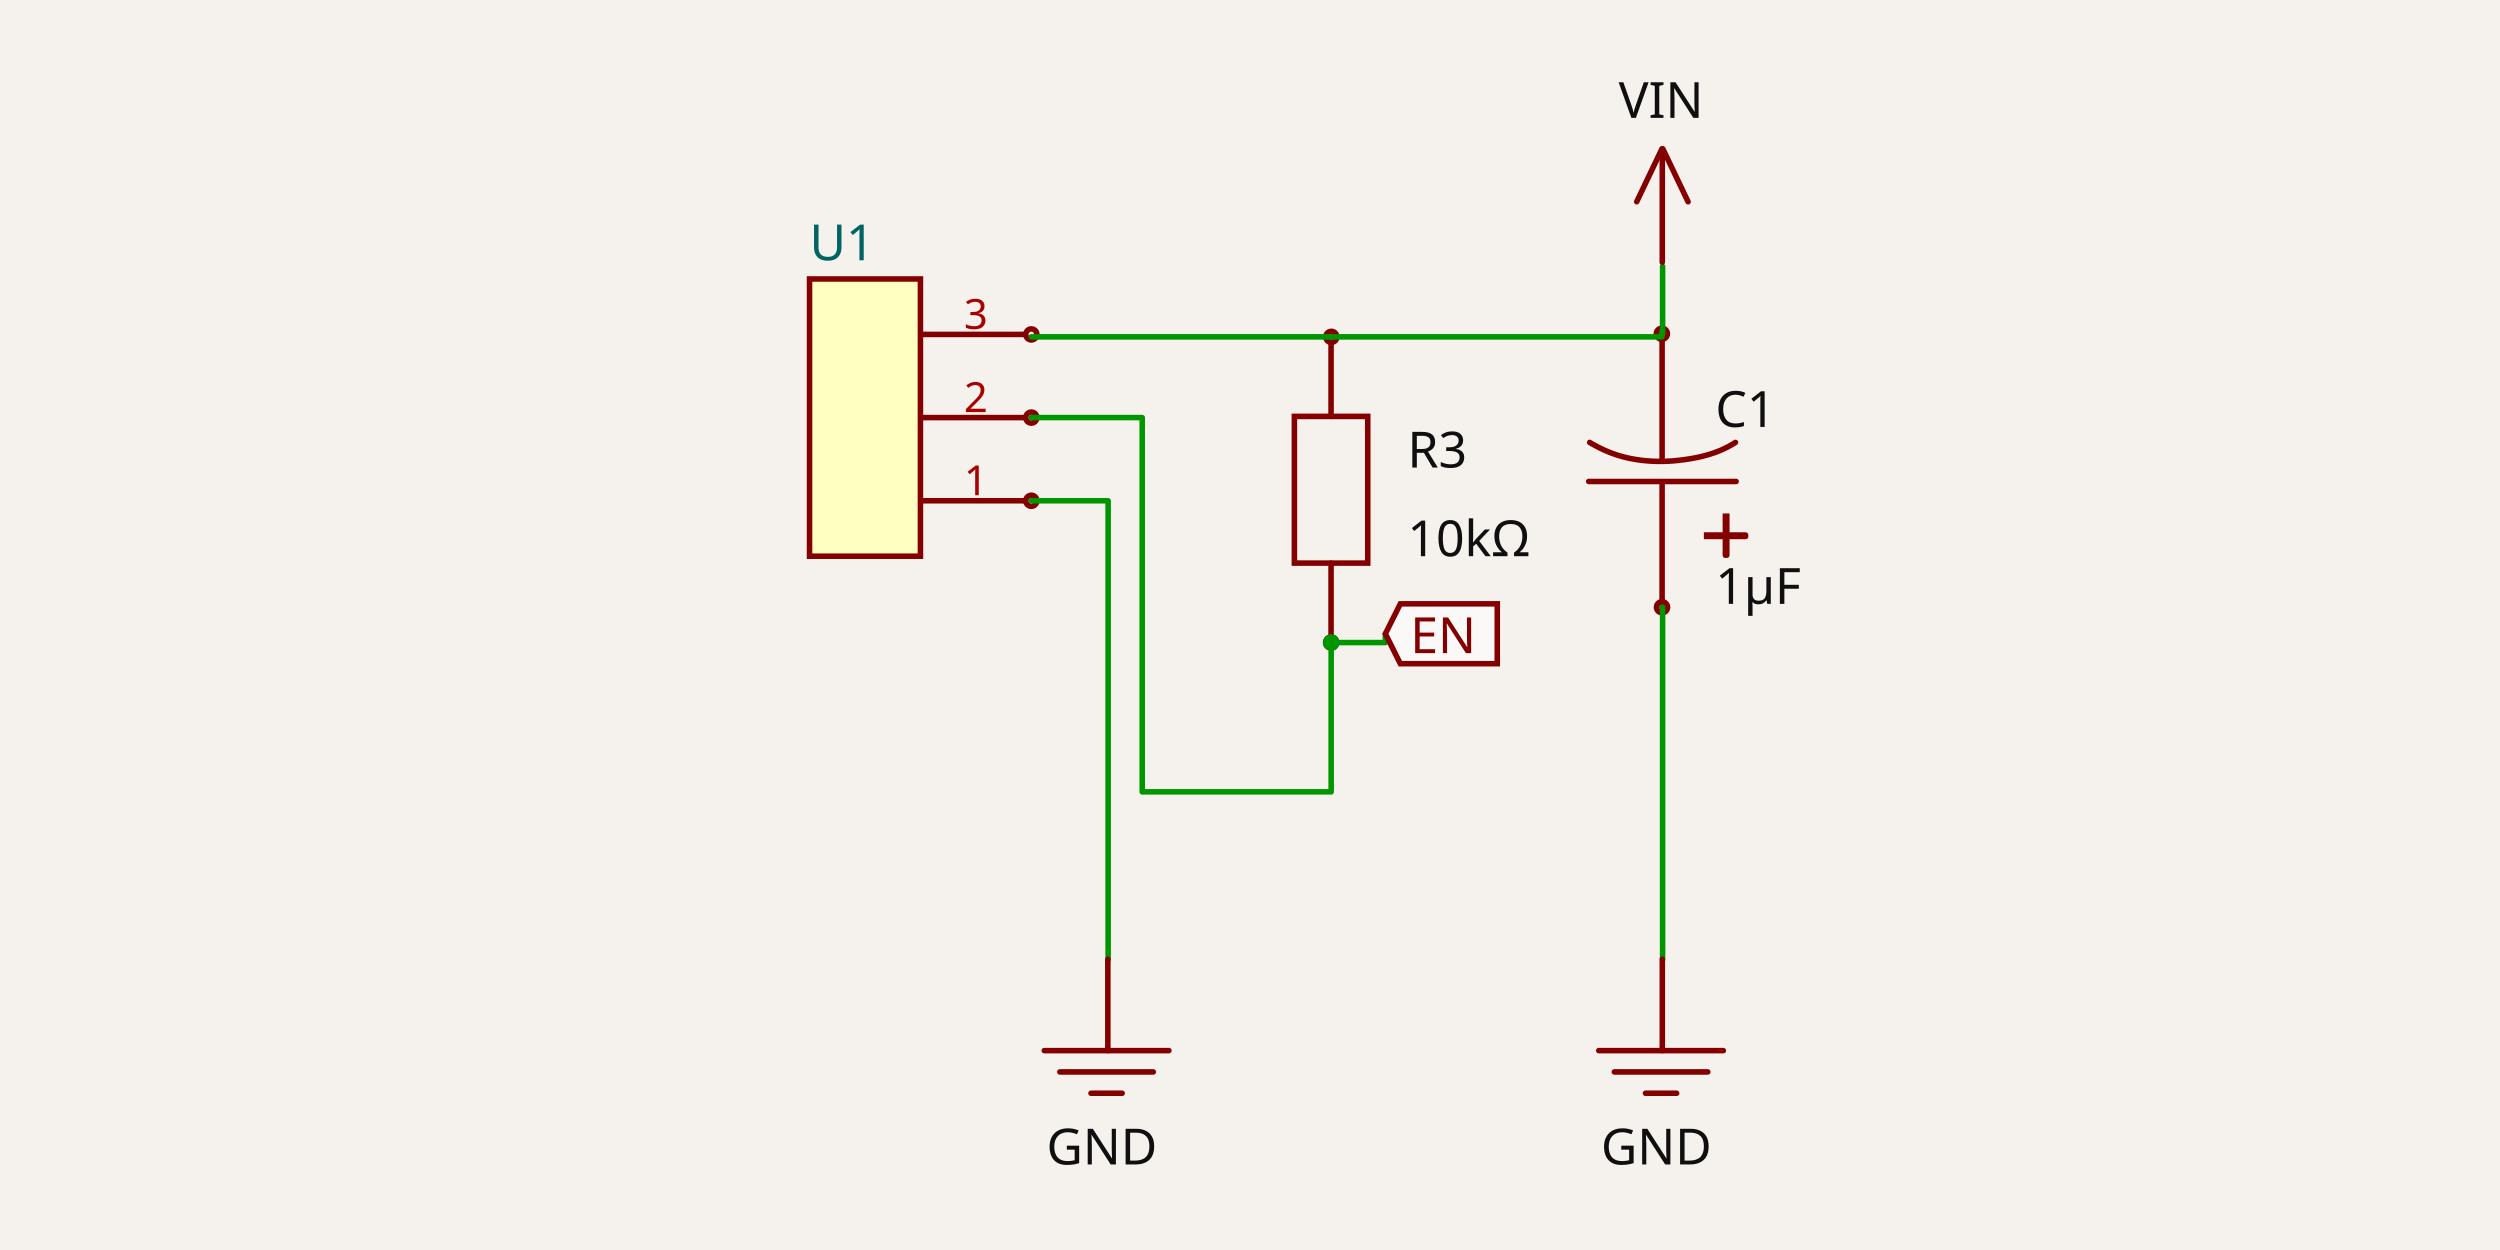
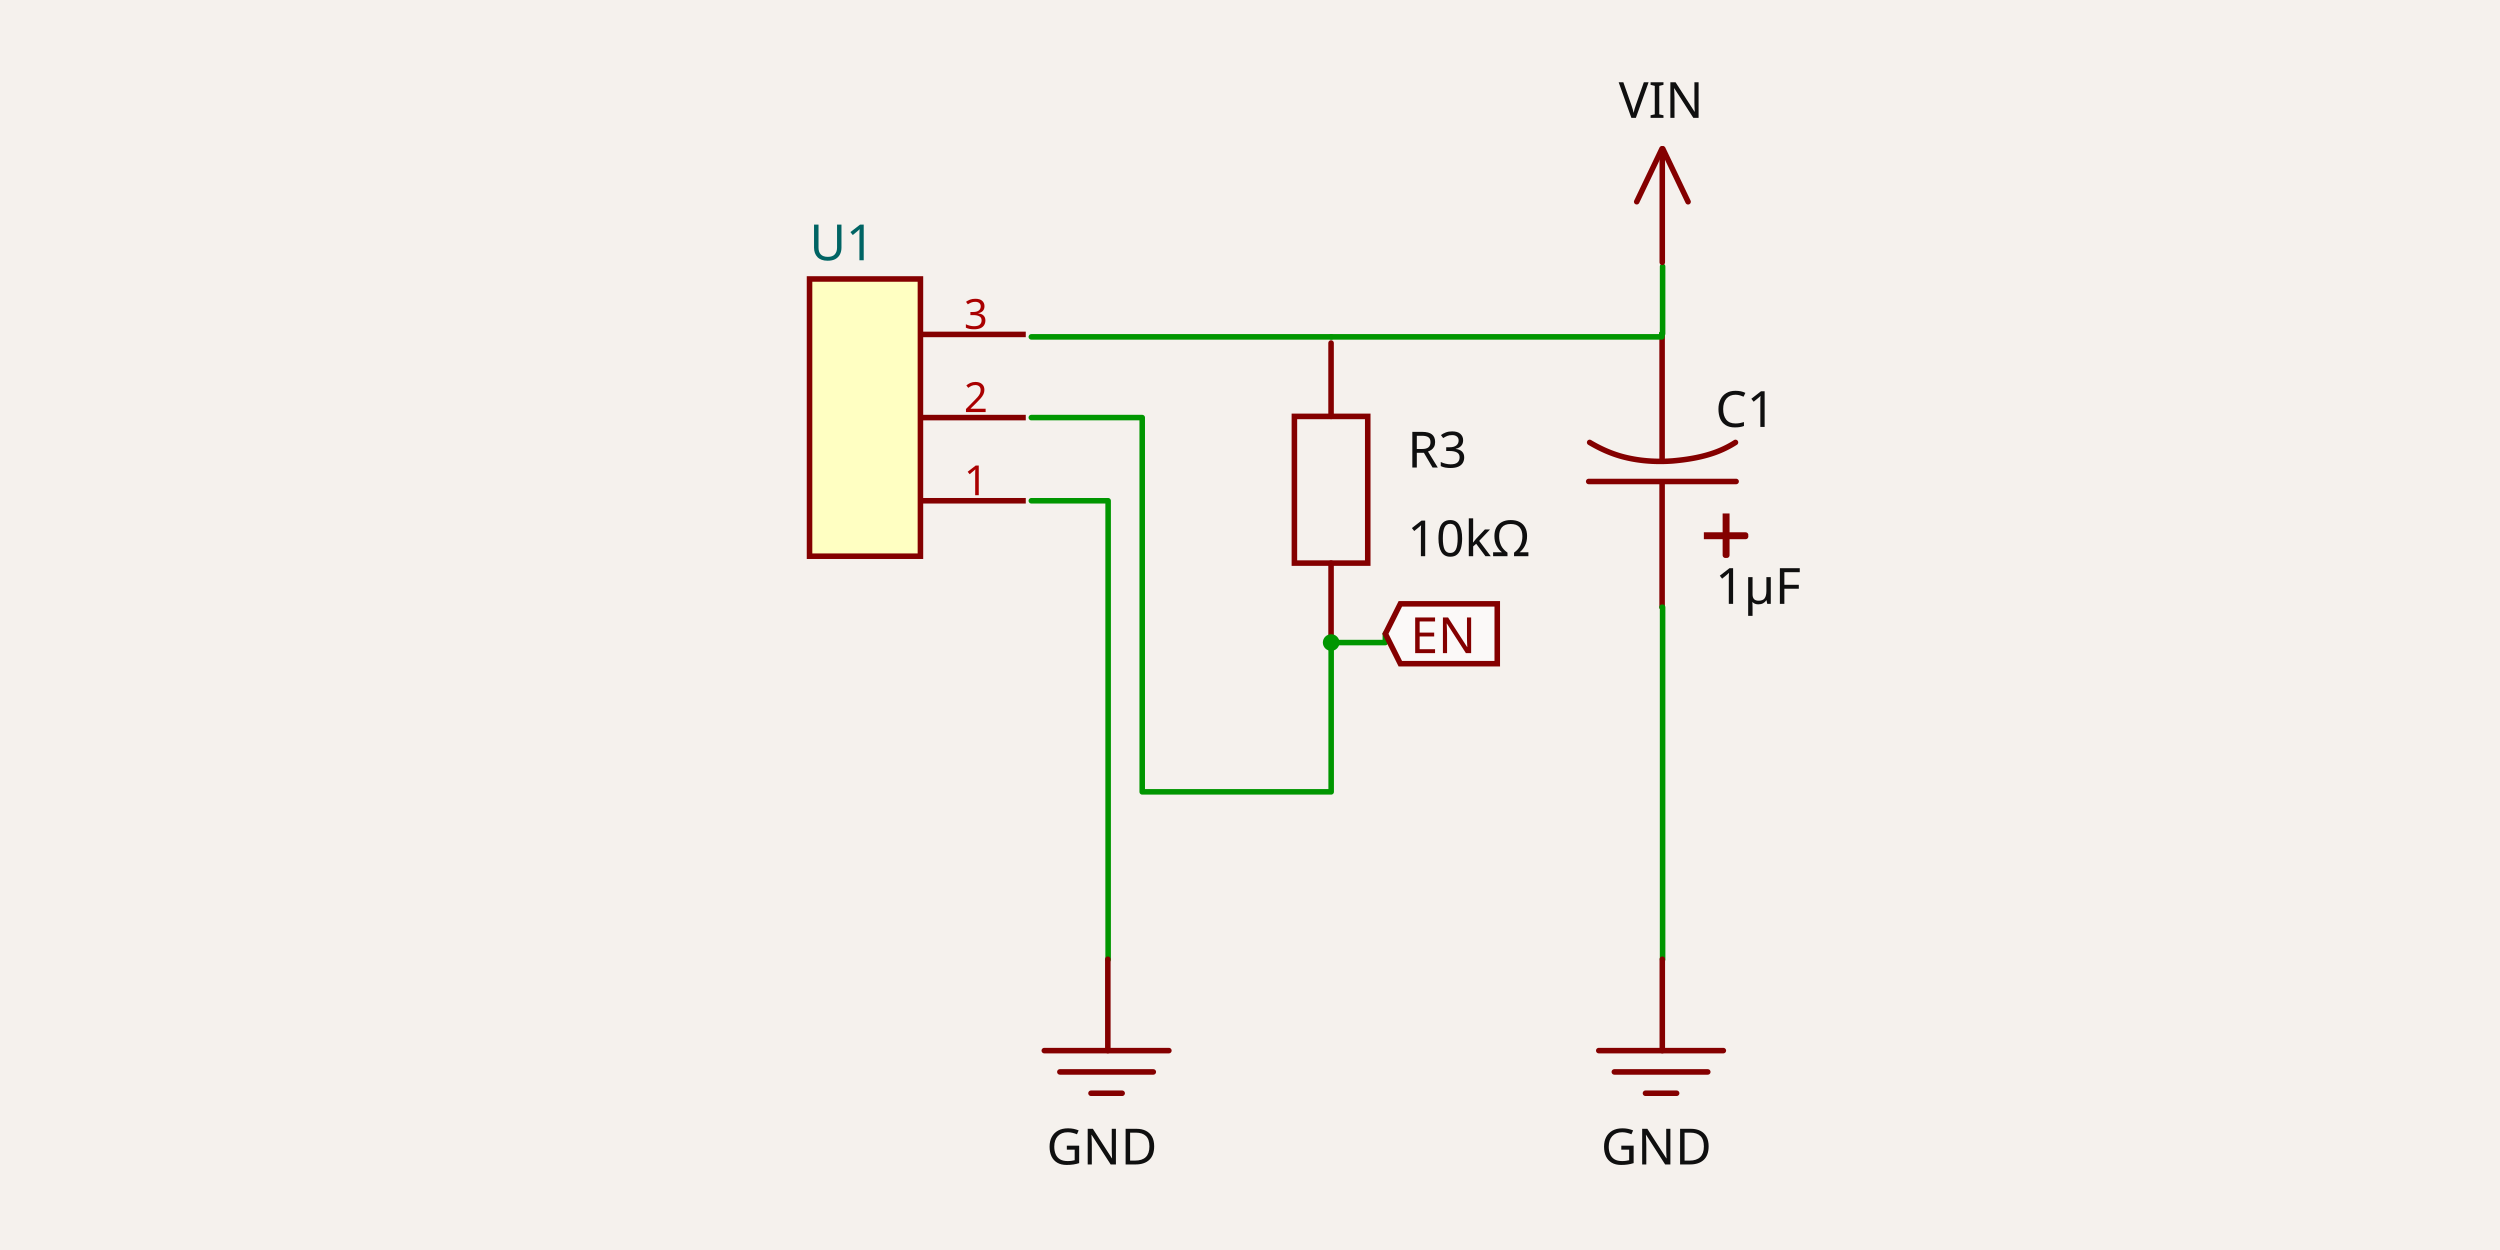
- <svg xmlns="http://www.w3.org/2000/svg" width="1200" height="600" style="background-color: rgb(245, 241, 237)" data-real-to-screen-transform="matrix(133.0731014904,0,0,-133.0731014904,398.8291132194,194.4286728176)">
+ <svg xmlns="http://www.w3.org/2000/svg" width="1200" height="600" style="background-color: rgb(245, 241, 237)" data-real-to-screen-transform="matrix(133.0731014904,0,0,-133.0731014904,398.8291132194,194.4286728176)" data-software-used-string="@tscircuit/core@0.0.532">
  <style>
              .boundary { fill: rgb(245, 241, 237); }
              .schematic-boundary { fill: none; stroke: #fff; }
              .component { fill: none; stroke: rgb(132, 0, 0); }
              .chip { fill: rgb(255, 255, 194); stroke: rgb(132, 0, 0); }
              .component-pin { fill: none; stroke: rgb(132, 0, 0); }
              .trace:hover {
                filter: invert(1);
              }
              .trace:hover .trace-crossing-outline {
                opacity: 0;
              }
              .trace:hover .trace-junction {
                filter: invert(1);
              }
              .text { font-family: sans-serif; fill: rgb(0, 150, 0); }
              .pin-number { fill: rgb(169, 0, 0); }
              .port-label { fill: rgb(0, 100, 100); }
              .component-name { fill: rgb(0, 100, 100); }
            </style>
  <rect class="boundary" x="0" y="0" width="1200" height="600" />
  <g data-circuit-json-type="schematic_component" data-schematic-component-id="schematic_component_0">
    <rect class="component chip" x="388.577" y="133.908" width="53.229" height="133.073" stroke-width="2.661px" fill="rgb(255, 255, 194)" stroke="rgb(132, 0, 0)" />
    <rect class="component-overlay" x="388.577" y="133.908" width="53.229" height="133.073" fill="transparent" />
    <text x="388.577" y="284.28" fill="#006464" text-anchor="start" dominant-baseline="middle" font-family="sans-serif" font-size="23.953px" transform="rotate(0, 388.5769, 284.2803)" />
    <text x="388.577" y="116.608" fill="#006464" text-anchor="start" dominant-baseline="middle" font-family="sans-serif" font-size="23.953px" transform="rotate(0, 388.5769, 116.6082)">U1</text>
    <line class="component-pin" x1="492.374" y1="240.366" x2="441.806" y2="240.366" stroke-width="2.661px" />
-     <circle class="component-pin" cx="495.035" cy="240.366" r="2.661" stroke-width="2.661px" />
    <text class="pin-number" x="468.421" y="237.705" style="font-family: sans-serif;" fill="rgb(169, 0, 0)" text-anchor="middle" dominant-baseline="auto" font-size="19.961px" transform="">1</text>
    <line class="component-pin" x1="492.374" y1="200.444" x2="441.806" y2="200.444" stroke-width="2.661px" />
-     <circle class="component-pin" cx="495.035" cy="200.444" r="2.661" stroke-width="2.661px" />
    <text class="pin-number" x="468.421" y="197.783" style="font-family: sans-serif;" fill="rgb(169, 0, 0)" text-anchor="middle" dominant-baseline="auto" font-size="19.961px" transform="">2</text>
    <line class="component-pin" x1="492.374" y1="160.522" x2="441.806" y2="160.522" stroke-width="2.661px" />
-     <circle class="component-pin" cx="495.035" cy="160.522" r="2.661" stroke-width="2.661px" />
    <text class="pin-number" x="468.421" y="157.861" style="font-family: sans-serif;" fill="rgb(169, 0, 0)" text-anchor="middle" dominant-baseline="auto" font-size="19.961px" transform="">3</text>
  </g>
  <g data-circuit-json-type="schematic_component" data-schematic-component-id="schematic_component_1">
    <rect class="component-overlay" x="762.579" y="160.195" width="75.296" height="131.28" fill="transparent" />
    <path d="M 797.812 291.475 L 797.812 231.619" stroke="rgb(132, 0, 0)" fill="none" stroke-width="2.661px" stroke-linecap="round" />
    <path d="M 797.812 220.05 L 797.812 160.195" stroke="rgb(132, 0, 0)" fill="none" stroke-width="2.661px" stroke-linecap="round" />
    <path d="M 833.332 231.111 L 762.579 231.111" stroke="rgb(132, 0, 0)" fill="none" stroke-width="2.661px" stroke-linecap="round" />
    <path d="M 763.041 212.364 L 763.041 212.364 L 763.206 212.461 L 763.37 212.559 L 763.535 212.656 L 763.699 212.752 L 763.864 212.848 L 764.029 212.943 L 764.194 213.038 L 764.36 213.132 L 764.525 213.226 L 764.69 213.319 L 764.856 213.412 L 765.022 213.504 L 765.188 213.596 L 765.354 213.687 L 765.52 213.778 L 765.686 213.869 L 765.852 213.958 L 766.019 214.048 L 766.185 214.137 L 766.352 214.225 L 766.519 214.313 L 766.686 214.4 L 766.853 214.487 L 767.02 214.573 L 767.187 214.658 L 767.355 214.744 L 767.522 214.828 L 767.69 214.913 L 767.858 214.996 L 768.026 215.079 L 768.194 215.162 L 768.362 215.244 L 768.531 215.325 L 768.699 215.406 L 768.868 215.487 L 769.036 215.567 L 769.205 215.646 L 769.374 215.725 L 769.543 215.803 L 769.713 215.881 L 769.882 215.959 L 770.052 216.035 L 770.221 216.112 L 770.391 216.187 L 770.561 216.262 L 770.731 216.337 L 770.901 216.411 L 771.071 216.484 L 771.242 216.557 L 771.412 216.63 L 771.583 216.702 L 771.754 216.773 L 771.924 216.844 L 772.095 216.914 L 772.267 216.983 L 772.438 217.052 L 772.609 217.121 L 772.781 217.189 L 772.953 217.256 L 773.124 217.323 L 773.296 217.389 L 773.468 217.455 L 773.641 217.52 L 773.813 217.585 L 773.985 217.649 L 774.158 217.712 L 774.331 217.775 L 774.504 217.838 L 774.677 217.899 L 774.85 217.96 L 775.023 218.021 L 775.196 218.081 L 775.37 218.141 L 775.544 218.199 L 775.717 218.258 L 775.891 218.315 L 776.065 218.372 L 776.24 218.429 L 776.414 218.485 L 776.588 218.54 L 776.763 218.595 L 776.938 218.649 L 777.112 218.703 L 777.287 218.756 L 777.462 218.808 L 777.638 218.86 L 777.813 218.911 L 777.989 218.962 L 778.164 219.012 L 778.34 219.061 L 778.516 219.11 L 778.692 219.159 L 778.868 219.206 L 779.044 219.253 L 779.221 219.3 L 779.398 219.345 L 779.574 219.391 L 779.751 219.435 L 779.928 219.479 L 780.105 219.523 L 780.105 219.523 L 780.328 219.576 L 780.551 219.629 L 780.775 219.682 L 780.998 219.733 L 781.222 219.784 L 781.446 219.834 L 781.67 219.883 L 781.894 219.931 L 782.118 219.978 L 782.342 220.025 L 782.566 220.071 L 782.791 220.116 L 783.016 220.16 L 783.241 220.204 L 783.466 220.247 L 783.691 220.289 L 783.916 220.33 L 784.141 220.371 L 784.367 220.41 L 784.592 220.449 L 784.818 220.487 L 785.044 220.525 L 785.27 220.561 L 785.496 220.597 L 785.722 220.632 L 785.948 220.667 L 786.175 220.701 L 786.401 220.733 L 786.628 220.766 L 786.855 220.797 L 787.082 220.828 L 787.309 220.857 L 787.536 220.887 L 787.763 220.915 L 787.99 220.943 L 788.217 220.97 L 788.445 220.996 L 788.672 221.021 L 788.9 221.046 L 789.128 221.07 L 789.356 221.093 L 789.584 221.116 L 789.812 221.138 L 790.04 221.159 L 790.268 221.179 L 790.496 221.199 L 790.725 221.218 L 790.953 221.236 L 791.182 221.253 L 791.41 221.27 L 791.639 221.286 L 791.868 221.302 L 792.097 221.316 L 792.325 221.33 L 792.554 221.343 L 792.784 221.356 L 793.013 221.368 L 793.242 221.379 L 793.471 221.389 L 793.701 221.399 L 793.93 221.408 L 794.159 221.416 L 794.389 221.424 L 794.619 221.431 L 794.848 221.437 L 795.078 221.443 L 795.308 221.448 L 795.537 221.452 L 795.767 221.456 L 795.997 221.459 L 796.227 221.461 L 796.457 221.462 L 796.687 221.463 L 796.918 221.463 L 797.148 221.463 L 797.378 221.462 L 797.608 221.46 L 797.838 221.458 L 798.069 221.454 L 798.299 221.451 L 798.53 221.446 L 798.76 221.441 L 798.991 221.435 L 799.221 221.429 L 799.452 221.422 L 799.682 221.414 L 799.913 221.406 L 800.143 221.397 L 800.374 221.387 L 800.605 221.377 L 800.835 221.366 L 801.066 221.354 L 801.297 221.342 L 801.528 221.329 L 801.758 221.316 L 801.989 221.301 L 802.22 221.287 L 802.451 221.271 L 802.682 221.255 L 802.913 221.239 L 802.913 221.239 L 803.108 221.221 L 803.304 221.203 L 803.5 221.185 L 803.696 221.167 L 803.892 221.148 L 804.087 221.129 L 804.283 221.11 L 804.479 221.091 L 804.675 221.071 L 804.872 221.051 L 805.068 221.03 L 805.264 221.009 L 805.46 220.988 L 805.656 220.967 L 805.852 220.945 L 806.049 220.923 L 806.245 220.901 L 806.441 220.878 L 806.637 220.855 L 806.834 220.832 L 807.03 220.808 L 807.226 220.784 L 807.423 220.76 L 807.619 220.735 L 807.815 220.71 L 808.012 220.684 L 808.208 220.658 L 808.404 220.632 L 808.6 220.605 L 808.797 220.578 L 808.993 220.551 L 809.189 220.523 L 809.385 220.495 L 809.581 220.466 L 809.778 220.437 L 809.974 220.408 L 810.17 220.378 L 810.366 220.348 L 810.562 220.317 L 810.758 220.286 L 810.954 220.254 L 811.15 220.222 L 811.346 220.19 L 811.541 220.157 L 811.737 220.124 L 811.933 220.09 L 812.128 220.056 L 812.324 220.021 L 812.52 219.986 L 812.715 219.95 L 812.91 219.914 L 813.106 219.878 L 813.301 219.841 L 813.496 219.803 L 813.691 219.765 L 813.886 219.727 L 814.081 219.688 L 814.276 219.649 L 814.471 219.609 L 814.665 219.568 L 814.86 219.527 L 815.054 219.486 L 815.249 219.444 L 815.443 219.401 L 815.637 219.358 L 815.831 219.315 L 816.025 219.271 L 816.219 219.226 L 816.413 219.181 L 816.607 219.135 L 816.8 219.089 L 816.993 219.042 L 817.187 218.995 L 817.38 218.947 L 817.573 218.898 L 817.766 218.849 L 817.959 218.799 L 818.151 218.749 L 818.344 218.698 L 818.536 218.647 L 818.728 218.595 L 818.92 218.542 L 819.112 218.489 L 819.304 218.435 L 819.496 218.381 L 819.687 218.326 L 819.879 218.27 L 820.07 218.214 L 820.261 218.157 L 820.452 218.1 L 820.642 218.042 L 820.833 217.983 L 821.023 217.924 L 821.213 217.863 L 821.403 217.803 L 821.593 217.741 L 821.783 217.679 L 821.972 217.617 L 822.161 217.554 L 822.35 217.49 L 822.35 217.49 L 822.461 217.452 L 822.572 217.414 L 822.682 217.375 L 822.793 217.337 L 822.903 217.298 L 823.014 217.259 L 823.124 217.219 L 823.234 217.179 L 823.344 217.139 L 823.455 217.099 L 823.565 217.059 L 823.675 217.018 L 823.785 216.977 L 823.895 216.935 L 824.004 216.894 L 824.114 216.852 L 824.224 216.81 L 824.333 216.767 L 824.443 216.725 L 824.552 216.682 L 824.662 216.638 L 824.771 216.595 L 824.88 216.551 L 824.99 216.507 L 825.099 216.463 L 825.208 216.418 L 825.317 216.373 L 825.426 216.328 L 825.534 216.283 L 825.643 216.237 L 825.752 216.191 L 825.86 216.145 L 825.969 216.098 L 826.077 216.051 L 826.186 216.004 L 826.294 215.957 L 826.402 215.91 L 826.51 215.862 L 826.618 215.814 L 826.726 215.765 L 826.834 215.716 L 826.942 215.668 L 827.049 215.618 L 827.157 215.569 L 827.265 215.519 L 827.372 215.469 L 827.479 215.419 L 827.587 215.368 L 827.694 215.317 L 827.801 215.266 L 827.908 215.215 L 828.015 215.163 L 828.121 215.111 L 828.228 215.059 L 828.335 215.007 L 828.441 214.954 L 828.548 214.901 L 828.654 214.848 L 828.76 214.794 L 828.866 214.74 L 828.972 214.686 L 829.078 214.632 L 829.184 214.577 L 829.29 214.522 L 829.396 214.467 L 829.501 214.412 L 829.606 214.356 L 829.712 214.3 L 829.817 214.244 L 829.922 214.187 L 830.027 214.13 L 830.132 214.073 L 830.237 214.016 L 830.342 213.958 L 830.446 213.9 L 830.551 213.842 L 830.655 213.784 L 830.759 213.725 L 830.864 213.666 L 830.968 213.607 L 831.072 213.547 L 831.175 213.488 L 831.279 213.428 L 831.383 213.367 L 831.486 213.307 L 831.59 213.246 L 831.693 213.185 L 831.796 213.123 L 831.899 213.062 L 832.002 213 L 832.105 212.938 L 832.207 212.875 L 832.31 212.812 L 832.412 212.749 L 832.515 212.686 L 832.617 212.622 L 832.719 212.559 L 832.821 212.494 L 832.923 212.43 L 833.025 212.365" stroke="rgb(132, 0, 0)" fill="none" stroke-width="2.661px" stroke-linecap="round" />
    <path d="M 828.194 266.5 L 828.194 247.807 L 828.856 247.807 L 828.856 266.5" stroke="rgb(132, 0, 0)" fill="none" stroke-width="2.661px" stroke-linecap="round" />
    <path d="M 837.875 257.492 L 819.183 257.492 L 819.183 256.83 L 837.875 256.83" stroke="rgb(132, 0, 0)" fill="none" stroke-width="2.661px" stroke-linecap="round" />
    <text x="823.385" y="204.925" fill="rgb(15, 15, 15)" font-family="sans-serif" text-anchor="start" dominant-baseline="auto" font-size="23.953px">C1</text>
    <text x="823.385" y="271.265" fill="rgb(15, 15, 15)" font-family="sans-serif" text-anchor="start" dominant-baseline="hanging" font-size="23.953px">1µF</text>
-     <circle cx="797.692" cy="160.195" r="2.661px" stroke-width="2.661px" fill="none" stroke="rgb(132, 0, 0)" />
-     <circle cx="797.765" cy="291.475" r="2.661px" stroke-width="2.661px" fill="none" stroke="rgb(132, 0, 0)" />
  </g>
  <g data-circuit-json-type="schematic_component" data-schematic-component-id="schematic_component_2">
    <rect class="component-overlay" x="621.307" y="164.665" width="35.209" height="140.836" fill="transparent" />
    <path d="M 638.912 305.5 L 638.912 270.291" stroke="rgb(132, 0, 0)" fill="none" stroke-width="2.661px" stroke-linecap="round" />
    <path d="M 638.912 199.874 L 638.912 164.665" stroke="rgb(132, 0, 0)" fill="none" stroke-width="2.661px" stroke-linecap="round" />
    <path d="M 621.307 235.082 L 621.307 199.874 L 656.516 199.874 L 656.516 270.291 L 621.307 270.291 L 621.307 235.082" stroke="rgb(132, 0, 0)" fill="none" stroke-width="2.661px" stroke-linecap="round" />
    <text x="675.589" y="216.095" fill="rgb(15, 15, 15)" font-family="sans-serif" text-anchor="start" dominant-baseline="middle" font-size="23.953px">R3</text>
    <text x="675.589" y="258.678" fill="rgb(15, 15, 15)" font-family="sans-serif" text-anchor="start" dominant-baseline="middle" font-size="23.953px">10kΩ</text>
-     <circle cx="638.959" cy="308.42" r="2.661px" stroke-width="2.661px" fill="none" stroke="rgb(132, 0, 0)" />
-     <circle cx="639.032" cy="161.696" r="2.661px" stroke-width="2.661px" fill="none" stroke="rgb(132, 0, 0)" />
  </g>
  <g class="trace" data-circuit-json-type="schematic_trace" data-schematic-trace-id="schematic_trace_0">
    <path d="M 797.692 160.195 L 798.048 160.195 L 798.048 127.892" class="trace-invisible-hover-outline" stroke="rgb(0, 150, 0)" fill="none" stroke-width="21.292px" stroke-linecap="round" opacity="0" stroke-linejoin="round" />
    <path d="M 797.692 160.195 L 798.048 160.195 L 798.048 127.892" stroke="rgb(0, 150, 0)" fill="none" stroke-width="2.661px" stroke-linecap="round" stroke-linejoin="round" />
  </g>
  <g class="trace" data-circuit-json-type="schematic_trace" data-schematic-trace-id="schematic_trace_1">
    <path d="M 638.959 308.42 L 664.975 308.42 L 664.975 304.214" class="trace-invisible-hover-outline" stroke="rgb(0, 150, 0)" fill="none" stroke-width="21.292px" stroke-linecap="round" opacity="0" stroke-linejoin="round" />
    <path d="M 638.959 308.42 L 664.975 308.42 L 664.975 304.214" stroke="rgb(0, 150, 0)" fill="none" stroke-width="2.661px" stroke-linecap="round" stroke-linejoin="round" />
  </g>
  <g class="trace" data-circuit-json-type="schematic_trace" data-schematic-trace-id="schematic_trace_2">
    <path d="M 639.032 161.696 L 495.035 161.696" class="trace-invisible-hover-outline" stroke="rgb(0, 150, 0)" fill="none" stroke-width="21.292px" stroke-linecap="round" opacity="0" stroke-linejoin="round" />
    <path d="M 639.032 161.696 L 495.035 161.696" stroke="rgb(0, 150, 0)" fill="none" stroke-width="2.661px" stroke-linecap="round" stroke-linejoin="round" />
  </g>
  <g class="trace" data-circuit-json-type="schematic_trace" data-schematic-trace-id="schematic_trace_3">
    <path d="M 639.032 161.696 L 797.692 161.696 L 797.692 160.195" class="trace-invisible-hover-outline" stroke="rgb(0, 150, 0)" fill="none" stroke-width="21.292px" stroke-linecap="round" opacity="0" stroke-linejoin="round" />
    <path d="M 639.032 161.696 L 797.692 161.696 L 797.692 160.195" stroke="rgb(0, 150, 0)" fill="none" stroke-width="2.661px" stroke-linecap="round" stroke-linejoin="round" />
  </g>
  <g class="trace" data-circuit-json-type="schematic_trace" data-schematic-trace-id="schematic_trace_4">
    <path d="M 638.959 308.42 L 638.959 380.093 L 548.265 380.093 L 548.265 200.444 L 495.035 200.444" class="trace-invisible-hover-outline" stroke="rgb(0, 150, 0)" fill="none" stroke-width="21.292px" stroke-linecap="round" opacity="0" stroke-linejoin="round" />
    <path d="M 638.959 308.42 L 638.959 380.093 L 548.265 380.093 L 548.265 200.444 L 495.035 200.444" stroke="rgb(0, 150, 0)" fill="none" stroke-width="2.661px" stroke-linecap="round" stroke-linejoin="round" />
    <circle cx="638.959" cy="308.42" r="3.992" class="trace-junction" fill="rgb(0, 150, 0)" />
  </g>
  <g class="trace" data-circuit-json-type="schematic_trace" data-schematic-trace-id="schematic_trace_5">
    <path d="M 797.765 291.475 L 798.048 291.475 L 798.048 460.575" class="trace-invisible-hover-outline" stroke="rgb(0, 150, 0)" fill="none" stroke-width="21.292px" stroke-linecap="round" opacity="0" stroke-linejoin="round" />
    <path d="M 797.765 291.475 L 798.048 291.475 L 798.048 460.575" stroke="rgb(0, 150, 0)" fill="none" stroke-width="2.661px" stroke-linecap="round" stroke-linejoin="round" />
  </g>
  <g class="trace" data-circuit-json-type="schematic_trace" data-schematic-trace-id="schematic_trace_6">
    <path d="M 495.035 240.366 L 531.902 240.366 L 531.902 460.575" class="trace-invisible-hover-outline" stroke="rgb(0, 150, 0)" fill="none" stroke-width="21.292px" stroke-linecap="round" opacity="0" stroke-linejoin="round" />
    <path d="M 495.035 240.366 L 531.902 240.366 L 531.902 460.575" stroke="rgb(0, 150, 0)" fill="none" stroke-width="2.661px" stroke-linecap="round" stroke-linejoin="round" />
  </g>
  <rect class="component-overlay" x="785.621" y="71.401" width="24.656" height="54.502" fill="transparent" />
  <path d="M 797.754 71.401 L 785.621 96.828" stroke="rgb(132, 0, 0)" fill="none" stroke-width="2.661px" stroke-linecap="round" />
  <path d="M 798.144 71.415 L 810.277 96.841" stroke="rgb(132, 0, 0)" fill="none" stroke-width="2.661px" stroke-linecap="round" />
  <path d="M 797.895 72.072 L 797.895 125.903" stroke="rgb(132, 0, 0)" fill="none" stroke-width="2.661px" stroke-linecap="round" />
  <text x="797.3" y="63.603" fill="rgb(15, 15, 15)" font-family="sans-serif" text-anchor="middle" dominant-baseline="ideographic" font-size="23.953px">VIN</text>
  <path class="net-label" d="     M 664.975,304.214     L 672.161,289.842     L 718.684,289.842     L 718.684,318.586     L 672.161,318.586     Z   " fill="rgba(255, 255, 255, 0.6)" stroke="rgb(132, 0, 0)" stroke-width="2.661px" />
  <text class="net-label-text" x="676.952" y="304.214" fill="rgb(132, 0, 0)" text-anchor="start" dominant-baseline="central" font-family="sans-serif" font-variant-numeric="tabular-nums" font-size="23.953px" transform="">EN</text>
  <rect class="component-overlay" x="767.41" y="460.431" width="59.793" height="64.331" fill="transparent" />
  <path d="M 797.904 460.431 L 797.904 504.296" stroke="rgb(132, 0, 0)" fill="none" stroke-width="2.661px" stroke-linecap="round" />
  <path d="M 767.41 504.292 L 827.202 504.292" stroke="rgb(132, 0, 0)" fill="none" stroke-width="2.661px" stroke-linecap="round" />
  <path d="M 774.884 514.527 L 819.728 514.527" stroke="rgb(132, 0, 0)" fill="none" stroke-width="2.661px" stroke-linecap="round" />
  <path d="M 789.832 524.762 L 804.78 524.762" stroke="rgb(132, 0, 0)" fill="none" stroke-width="2.661px" stroke-linecap="round" />
  <text x="795.038" y="540.349" fill="rgb(15, 15, 15)" font-family="sans-serif" text-anchor="middle" dominant-baseline="hanging" font-size="23.953px">GND</text>
  <rect class="component-overlay" x="501.263" y="460.431" width="59.793" height="64.331" fill="transparent" />
  <path d="M 531.758 460.431 L 531.758 504.296" stroke="rgb(132, 0, 0)" fill="none" stroke-width="2.661px" stroke-linecap="round" />
  <path d="M 501.263 504.292 L 561.056 504.292" stroke="rgb(132, 0, 0)" fill="none" stroke-width="2.661px" stroke-linecap="round" />
  <path d="M 508.738 514.527 L 553.582 514.527" stroke="rgb(132, 0, 0)" fill="none" stroke-width="2.661px" stroke-linecap="round" />
  <path d="M 523.686 524.762 L 538.634 524.762" stroke="rgb(132, 0, 0)" fill="none" stroke-width="2.661px" stroke-linecap="round" />
  <text x="528.892" y="540.349" fill="rgb(15, 15, 15)" font-family="sans-serif" text-anchor="middle" dominant-baseline="hanging" font-size="23.953px">GND</text>
</svg>
